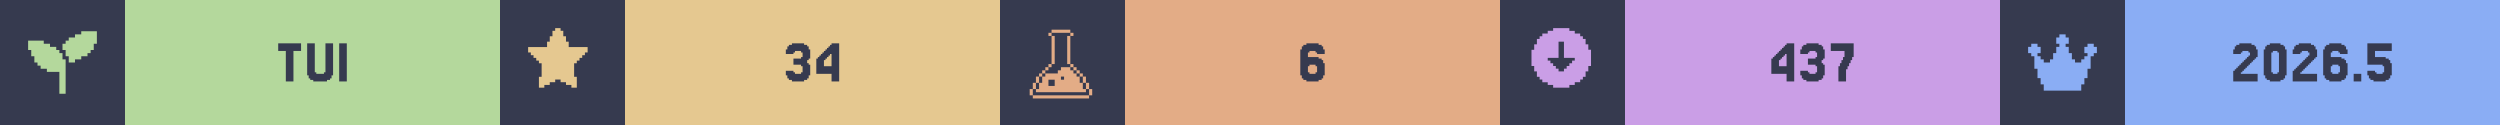
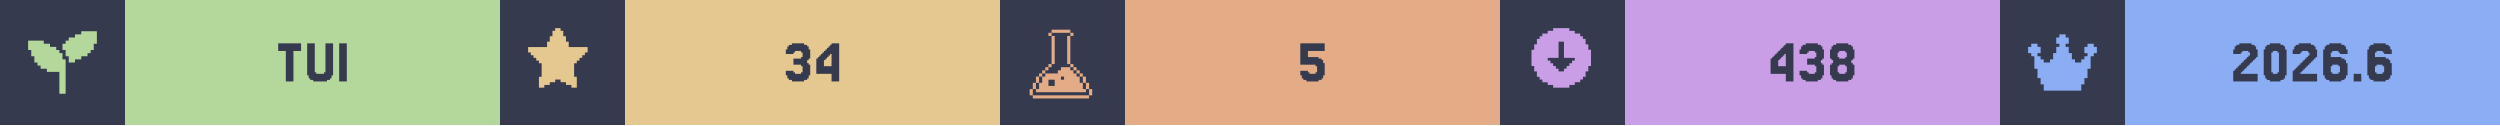
<svg xmlns="http://www.w3.org/2000/svg" width="1200" viewBox="0 0 200 10">
  <g>
    <rect width="200" height="10" fill="#363a4f" />
    <g class="badge" transform="translate(0 0)">
      <path transform="translate(2 2) scale(0.25)" fill="#b4d89c" d="M 18 2 L 18 3 L 16 3 L 16 4 L 14 4 L 14 5 L 13 5 L 13 6 L 12 6 L 12 8 L 13 8 L 13 10 L 14 10 L 14 12 L 16 12 L 16 11 L 18 11 L 18 10 L 20 10 L 20 9 L 21 9 L 21 8 L 22 8 L 22 6 L 23 6 L 23 2 L 18 2 z M 1 5 L 1 8 L 2 8 L 2 10 L 3 10 L 3 12 L 4 12 L 4 13 L 5 13 L 5 14 L 7 14 L 7 15 L 11 15 L 11 22 L 13 22 L 13 11 L 12 11 L 12 9 L 11 9 L 11 8 L 10 8 L 10 7 L 8 7 L 8 6 L 6 6 L 6 5 L 1 5 z" />
      <rect fill="#b4d89c" width="30" height="10" x="10" y="0" />
      <path fill="#363a4f" d="M24.085 3.467V4.077H23.476V6.516H22.866V4.077H22.256V3.467Z M25.305 5.785V5.907H25.915V5.785H26.037V3.467H26.646V6.029H26.524V6.272H26.402V6.394H26.159V6.516H25.061V6.394H24.817V6.272H24.695V6.029H24.573V3.467H25.183V5.785Z M27.744 3.467V6.516H27.134V3.467Z" />
    </g>
    <g class="badge" transform="translate(40 0)">
      <path transform="" fill="#e5c890" d="M5.929 6.145h.216v.866h-.433v-.217H5.28v-.216h-.432v-.216h-.433v.216H3.98v.216h-.433v.217h-.433v-.866h.217V5.063h-.217v-.216H2.9V4.63h-.217v-.216h-.216v-.217H2.25v-.432h1.515v-.433h.216v-.433h.216v-.433h.217V2.25h.433v.216h.216v.433h.216v.433h.217v.433H7.01v.432h-.217v.217h-.216v.216h-.216v.217h-.217v.216H5.93z" />
      <rect fill="#e5c890" width="30" height="10" x="10" y="0" />
      <path fill="#363a4f" d="M23.476 5.663V5.785H23.598V5.907H24.085V5.785H24.207V5.297H24.085V5.175H23.476V4.687H24.085V4.565H24.207V4.199H24.085V4.077H23.598V4.199H23.476V4.321H22.866V3.955H22.988V3.711H23.11V3.589H23.354V3.467H24.329V3.589H24.573V3.711H24.695V3.955H24.817V4.687H24.695V4.809H24.573V5.053H24.695V5.175H24.817V6.029H24.695V6.272H24.573V6.394H24.329V6.516H23.354V6.394H23.11V6.272H22.988V6.029H22.866V5.663Z M25.915 4.199V4.077H26.037V3.955H26.159V3.833H26.28V3.711H26.402V3.589H26.524V3.467H27.134V6.516H26.524V5.907H25.305V4.687H25.427V4.565H25.549V4.443H25.671V4.321H25.793V4.199ZM26.159 4.565V4.687H26.037V4.809H25.915V5.297H26.524V4.321H26.402V4.443H26.28V4.565Z" />
    </g>
    <g class="badge" transform="translate(80 0)">
      <path transform="translate(2 2) scale(0.25)" fill="#e3ac86" d="M 8.502 1.5 L 8.502 2.5 L 14.504 2.5 L 14.504 1.5 L 8.502 1.5 z M 14.504 2.5 L 14.504 3.5 L 15.504 3.5 L 15.504 2.5 L 14.504 2.5 z M 14.504 3.5 L 13.502 3.5 L 13.502 12.502 L 14.504 12.502 L 14.504 3.5 z M 14.504 12.502 L 14.504 13.502 L 15.504 13.502 L 15.504 12.502 L 14.504 12.502 z M 15.504 13.502 L 15.504 14.504 L 16.504 14.504 L 16.504 15.504 L 17.504 15.504 L 17.504 16.504 L 18.504 16.504 L 18.504 15.502 L 17.504 15.502 L 17.504 14.502 L 16.504 14.502 L 16.504 13.502 L 15.504 13.502 z M 18.504 16.504 L 18.504 18.504 L 19.504 18.504 L 19.504 16.504 L 18.504 16.504 z M 19.504 18.504 L 19.504 20.504 L 20.504 20.504 L 20.504 18.504 L 19.504 18.504 z M 20.504 20.504 L 20.504 22.504 L 21.504 22.504 L 21.504 20.504 L 20.504 20.504 z M 19.504 20.504 L 18.504 20.504 L 18.504 18.504 L 17.504 18.504 L 17.504 16.504 L 16.504 16.504 L 16.504 15.504 L 15.504 15.504 L 15.504 14.504 L 14.504 14.504 L 14.504 13.502 L 11.502 13.502 L 11.502 14.504 L 10.502 14.504 L 10.502 15.504 L 6.502 15.504 L 6.502 16.504 L 5.5 16.504 L 5.5 18.504 L 4.5 18.504 L 4.5 20.504 L 3.5 20.504 L 3.5 21.504 L 19.504 21.504 L 19.504 20.504 z M 3.5 20.504 L 3.5 18.504 L 2.5 18.504 L 2.5 20.504 L 3.5 20.504 z M 2.5 20.504 L 1.5 20.504 L 1.5 22.504 L 2.5 22.504 L 2.5 20.504 z M 3.5 18.504 L 4.5 18.504 L 4.5 16.504 L 3.5 16.504 L 3.5 18.504 z M 4.5 16.504 L 5.5 16.504 L 5.5 15.504 L 6.502 15.504 L 6.502 14.504 L 7.502 14.504 L 7.502 13.502 L 6.502 13.502 L 6.502 14.502 L 5.5 14.502 L 5.5 15.502 L 4.5 15.502 L 4.5 16.504 z M 7.502 13.502 L 8.502 13.502 L 8.502 12.502 L 7.502 12.502 L 7.502 13.502 z M 8.502 12.502 L 9.502 12.502 L 9.502 3.5 L 8.502 3.5 L 8.502 12.502 z M 8.502 3.5 L 8.502 2.5 L 7.502 2.5 L 7.502 3.5 L 8.502 3.5 z M 11.502 16.504 L 12.502 16.504 L 12.502 17.504 L 11.502 17.504 L 11.502 16.504 z M 7.502 17.504 L 9.502 17.504 L 9.502 19.504 L 7.502 19.504 L 7.502 17.504 z M 2.5 22.506 L 2.5 23.506 L 20.504 23.506 L 20.504 22.506 L 2.5 22.506 z" />
      <rect fill="#e3ac86" width="30" height="10" x="10" y="0" />
-       <path fill="#363a4f" d="M24.756 5.785V5.907H25.244V5.785H25.366V5.297H25.244V5.175H24.756V5.297H24.634V5.785ZM24.634 4.565H25.488V4.687H25.732V4.809H25.854V5.053H25.976V6.029H25.854V6.272H25.732V6.394H25.488V6.516H24.512V6.394H24.268V6.272H24.146V6.029H24.024V3.955H24.146V3.711H24.268V3.589H24.512V3.467H25.488V3.589H25.732V3.711H25.854V3.955H25.976V4.321H25.366V4.199H25.244V4.077H24.756V4.199H24.634Z" />
+       <path fill="#363a4f" d="M24.634 5.663V5.785H24.756V5.907H25.244V5.785H25.366V5.297H25.244V5.175H24.024V3.467H25.976V4.077H24.634V4.565H25.488V4.687H25.732V4.809H25.854V5.053H25.976V6.029H25.854V6.272H25.732V6.394H25.488V6.516H24.512V6.394H24.268V6.272H24.146V6.029H24.024V5.663Z" />
    </g>
    <g class="badge" transform="translate(120 0)">
      <path transform="" fill="#ca9ee6" d="M5.55 6.794h.432v-.216h.433v-.216h.216v-.217h.217v-.433h.216V5.28h.217V3.981h-.217v-.433h-.216v-.433h-.217V2.9h-.216v-.217h-.433v-.216h-.433V2.25h-1.298v.216h-.433v.216h-.433V2.9h-.216v.216h-.217v.433h-.216v.433h-.217v1.298h.217v.433h.216v.433h.217v.217h.216v.216h.433v.216h.433v.217h1.298zm-1.083-1.298v-.217h-.216v-.216h-.217v-.216h-.216V4.63h.866V3.332h.432V4.63h.866v.217h-.216v.216h-.217v.216h-.216v.217h-.217v.216h-.432v-.216z" />
      <rect fill="#ca9ee6" width="30" height="10" x="10" y="0" />
-       <path fill="#363a4f" d="M22.317 4.199V4.077H22.439V3.955H22.561V3.833H22.683V3.711H22.805V3.589H22.927V3.467H23.537V6.516H22.927V5.907H21.707V4.687H21.829V4.565H21.951V4.443H22.073V4.321H22.195V4.199ZM22.561 4.565V4.687H22.439V4.809H22.317V5.297H22.927V4.321H22.805V4.443H22.683V4.565Z M24.634 5.663V5.785H24.756V5.907H25.244V5.785H25.366V5.297H25.244V5.175H24.634V4.687H25.244V4.565H25.366V4.199H25.244V4.077H24.756V4.199H24.634V4.321H24.024V3.955H24.146V3.711H24.268V3.589H24.512V3.467H25.488V3.589H25.732V3.711H25.854V3.955H25.976V4.687H25.854V4.809H25.732V5.053H25.854V5.175H25.976V6.029H25.854V6.272H25.732V6.394H25.488V6.516H24.512V6.394H24.268V6.272H24.146V6.029H24.024V5.663Z M27.195 5.297V5.053H27.317V4.809H27.439V4.565H27.561V4.077H26.463V3.467H28.293V4.565H28.171V4.809H28.049V5.053H27.927V5.297H27.805V5.541H27.683V6.516H27.073V5.297Z" />
+       <path fill="#363a4f" d="M22.256 4.199V4.077H22.378V3.955H22.5V3.833H22.622V3.711H22.744V3.589H22.866V3.467H23.476V6.516H22.866V5.907H21.646V4.687H21.768V4.565H21.89V4.443H22.012V4.321H22.134V4.199ZM22.5 4.565V4.687H22.378V4.809H22.256V5.297H22.866V4.321H22.744V4.443H22.622V4.565Z M24.573 5.663V5.785H24.695V5.907H25.183V5.785H25.305V5.297H25.183V5.175H24.573V4.687H25.183V4.565H25.305V4.199H25.183V4.077H24.695V4.199H24.573V4.321H23.963V3.955H24.085V3.711H24.207V3.589H24.451V3.467H25.427V3.589H25.671V3.711H25.793V3.955H25.915V4.687H25.793V4.809H25.671V5.053H25.793V5.175H25.915V6.029H25.793V6.272H25.671V6.394H25.427V6.516H24.451V6.394H24.207V6.272H24.085V6.029H23.963V5.663Z M27.134 4.565V4.687H27.622V4.565H27.744V4.199H27.622V4.077H27.134V4.199H27.012V4.565ZM28.232 5.053V5.175H28.354V6.029H28.232V6.272H28.11V6.394H27.866V6.516H26.89V6.394H26.646V6.272H26.524V6.029H26.402V5.175H26.524V5.053H26.646V4.809H26.524V4.687H26.402V3.955H26.524V3.711H26.646V3.589H26.89V3.467H27.866V3.589H28.11V3.711H28.232V3.955H28.354V4.687H28.232V4.809H28.11V5.053ZM27.134 5.785V5.907H27.622V5.785H27.744V5.297H27.622V5.175H27.134V5.297H27.012V5.785Z" />
    </g>
    <g class="badge" transform="translate(160 0)">
      <path transform="translate(2 2) scale(0.25)" fill="#8aadf4" d="M23 7v2h-1v1h-1v4h-1v3h-1v2h-1v2H6v-2H5v-2H4v-3H3v-4H2V9H1V7h1V6h2v1h1v2H4v1h1v1h1v1h2v-1h1V9h1V7h1V6h-1V4h1V3h2v1h1v2h-1v1h1v2h1v2h1v1h2v-1h1v-1h1V9h-1V7h1V6h2v1z" />
      <rect fill="#8aadf4" width="30" height="10" x="10" y="0" />
-       <path fill="#363a4f" d="M19.39 5.663V5.785H19.268V5.907H20.61V6.516H18.659V5.663H18.78V5.541H18.902V5.419H19.024V5.297H19.146V5.175H19.268V5.053H19.39V4.931H19.512V4.809H19.634V4.687H19.756V4.565H19.878V4.443H20V4.199H19.878V4.077H19.39V4.199H19.268V4.321H18.659V3.955H18.78V3.711H18.902V3.589H19.146V3.467H20.122V3.589H20.366V3.711H20.488V3.955H20.61V4.565H20.488V4.687H20.366V4.809H20.244V4.931H20.122V5.053H20V5.175H19.878V5.297H19.756V5.419H19.634V5.541H19.512V5.663Z M22.805 6.029V6.272H22.683V6.394H22.439V6.516H21.585V6.394H21.341V6.272H21.22V6.029H21.098V3.955H21.22V3.711H21.341V3.589H21.585V3.467H22.439V3.589H22.683V3.711H22.805V3.955H22.927V6.029ZM21.829 5.785V5.907H22.195V5.785H22.317V4.199H22.195V4.077H21.829V4.199H21.707V5.785Z M24.146 5.663V5.785H24.024V5.907H25.366V6.516H23.415V5.663H23.537V5.541H23.659V5.419H23.78V5.297H23.902V5.175H24.024V5.053H24.146V4.931H24.268V4.809H24.39V4.687H24.512V4.565H24.634V4.443H24.756V4.199H24.634V4.077H24.146V4.199H24.024V4.321H23.415V3.955H23.537V3.711H23.659V3.589H23.902V3.467H24.878V3.589H25.122V3.711H25.244V3.955H25.366V4.565H25.244V4.687H25.122V4.809H25V4.931H24.878V5.053H24.756V5.175H24.634V5.297H24.512V5.419H24.39V5.541H24.268V5.663Z M26.585 5.785V5.907H27.073V5.785H27.195V5.297H27.073V5.175H26.585V5.297H26.463V5.785ZM26.463 4.565H27.317V4.687H27.561V4.809H27.683V5.053H27.805V6.029H27.683V6.272H27.561V6.394H27.317V6.516H26.341V6.394H26.098V6.272H25.976V6.029H25.854V3.955H25.976V3.711H26.098V3.589H26.341V3.467H27.317V3.589H27.561V3.711H27.683V3.955H27.805V4.321H27.195V4.199H27.073V4.077H26.585V4.199H26.463Z M28.902 5.907V6.516H28.293V5.907Z M30 5.663V5.785H30.122V5.907H30.61V5.785H30.732V5.297H30.61V5.175H29.39V3.467H31.341V4.077H30V4.565H30.854V4.687H31.098V4.809H31.22V5.053H31.341V6.029H31.22V6.272H31.098V6.394H30.854V6.516H29.878V6.394H29.634V6.272H29.512V6.029H29.39V5.663Z" />
+       <path fill="#363a4f" d="M19.39 5.663V5.785H19.268V5.907H20.61V6.516H18.659V5.663H18.78V5.541H18.902V5.419H19.024V5.297H19.146V5.175H19.268V5.053H19.39V4.931H19.512V4.809H19.634V4.687H19.756V4.565H19.878V4.443H20V4.199H19.878V4.077H19.39V4.199H19.268V4.321H18.659V3.955H18.78V3.711H18.902V3.589H19.146V3.467H20.122V3.589H20.366V3.711H20.488V3.955H20.61V4.565H20.488V4.687H20.366V4.809H20.244V4.931H20.122V5.053H20V5.175H19.878V5.297H19.756V5.419H19.634V5.541H19.512V5.663Z M22.805 6.029V6.272H22.683V6.394H22.439V6.516H21.585V6.394H21.341V6.272H21.22V6.029H21.098V3.955H21.22V3.711H21.341V3.589H21.585V3.467H22.439V3.589H22.683V3.711H22.805V3.955H22.927V6.029ZM21.829 5.785V5.907H22.195V5.785H22.317V4.199H22.195V4.077H21.829V4.199H21.707V5.785Z M24.146 5.663V5.785H24.024V5.907H25.366V6.516H23.415V5.663H23.537V5.541H23.659V5.419H23.78V5.297H23.902V5.175H24.024V5.053H24.146V4.931H24.268V4.809H24.39V4.687H24.512V4.565H24.634V4.443H24.756V4.199H24.634V4.077H24.146V4.199H24.024V4.321H23.415V3.955H23.537V3.711H23.659V3.589H23.902V3.467H24.878V3.589H25.122V3.711H25.244V3.955H25.366V4.565H25.244V4.687H25.122V4.809H25V4.931H24.878V5.053H24.756V5.175H24.634V5.297H24.512V5.419H24.39V5.541H24.268V5.663Z M26.585 5.785V5.907H27.073V5.785H27.195V5.297H27.073V5.175H26.585V5.297H26.463V5.785ZM26.463 4.565H27.317V4.687H27.561V4.809H27.683V5.053H27.805V6.029H27.683V6.272H27.561V6.394H27.317V6.516H26.341V6.394H26.098V6.272H25.976V6.029H25.854V3.955H25.976V3.711H26.098V3.589H26.341V3.467H27.317V3.589H27.561V3.711H27.683V3.955H27.805V4.321H27.195V4.199H27.073V4.077H26.585V4.199H26.463Z M28.902 5.907V6.516H28.293V5.907Z M30.122 5.785V5.907H30.61V5.785H30.732V5.297H30.61V5.175H30.122V5.297H30V5.785ZM30 4.565H30.854V4.687H31.098V4.809H31.22V5.053H31.341V6.029H31.22V6.272H31.098V6.394H30.854V6.516H29.878V6.394H29.634V6.272H29.512V6.029H29.39V3.955H29.512V3.711H29.634V3.589H29.878V3.467H30.854V3.589H31.098V3.711H31.22V3.955H31.341V4.321H30.732V4.199H30.61V4.077H30.122V4.199H30Z" />
    </g>
  </g>
</svg>
